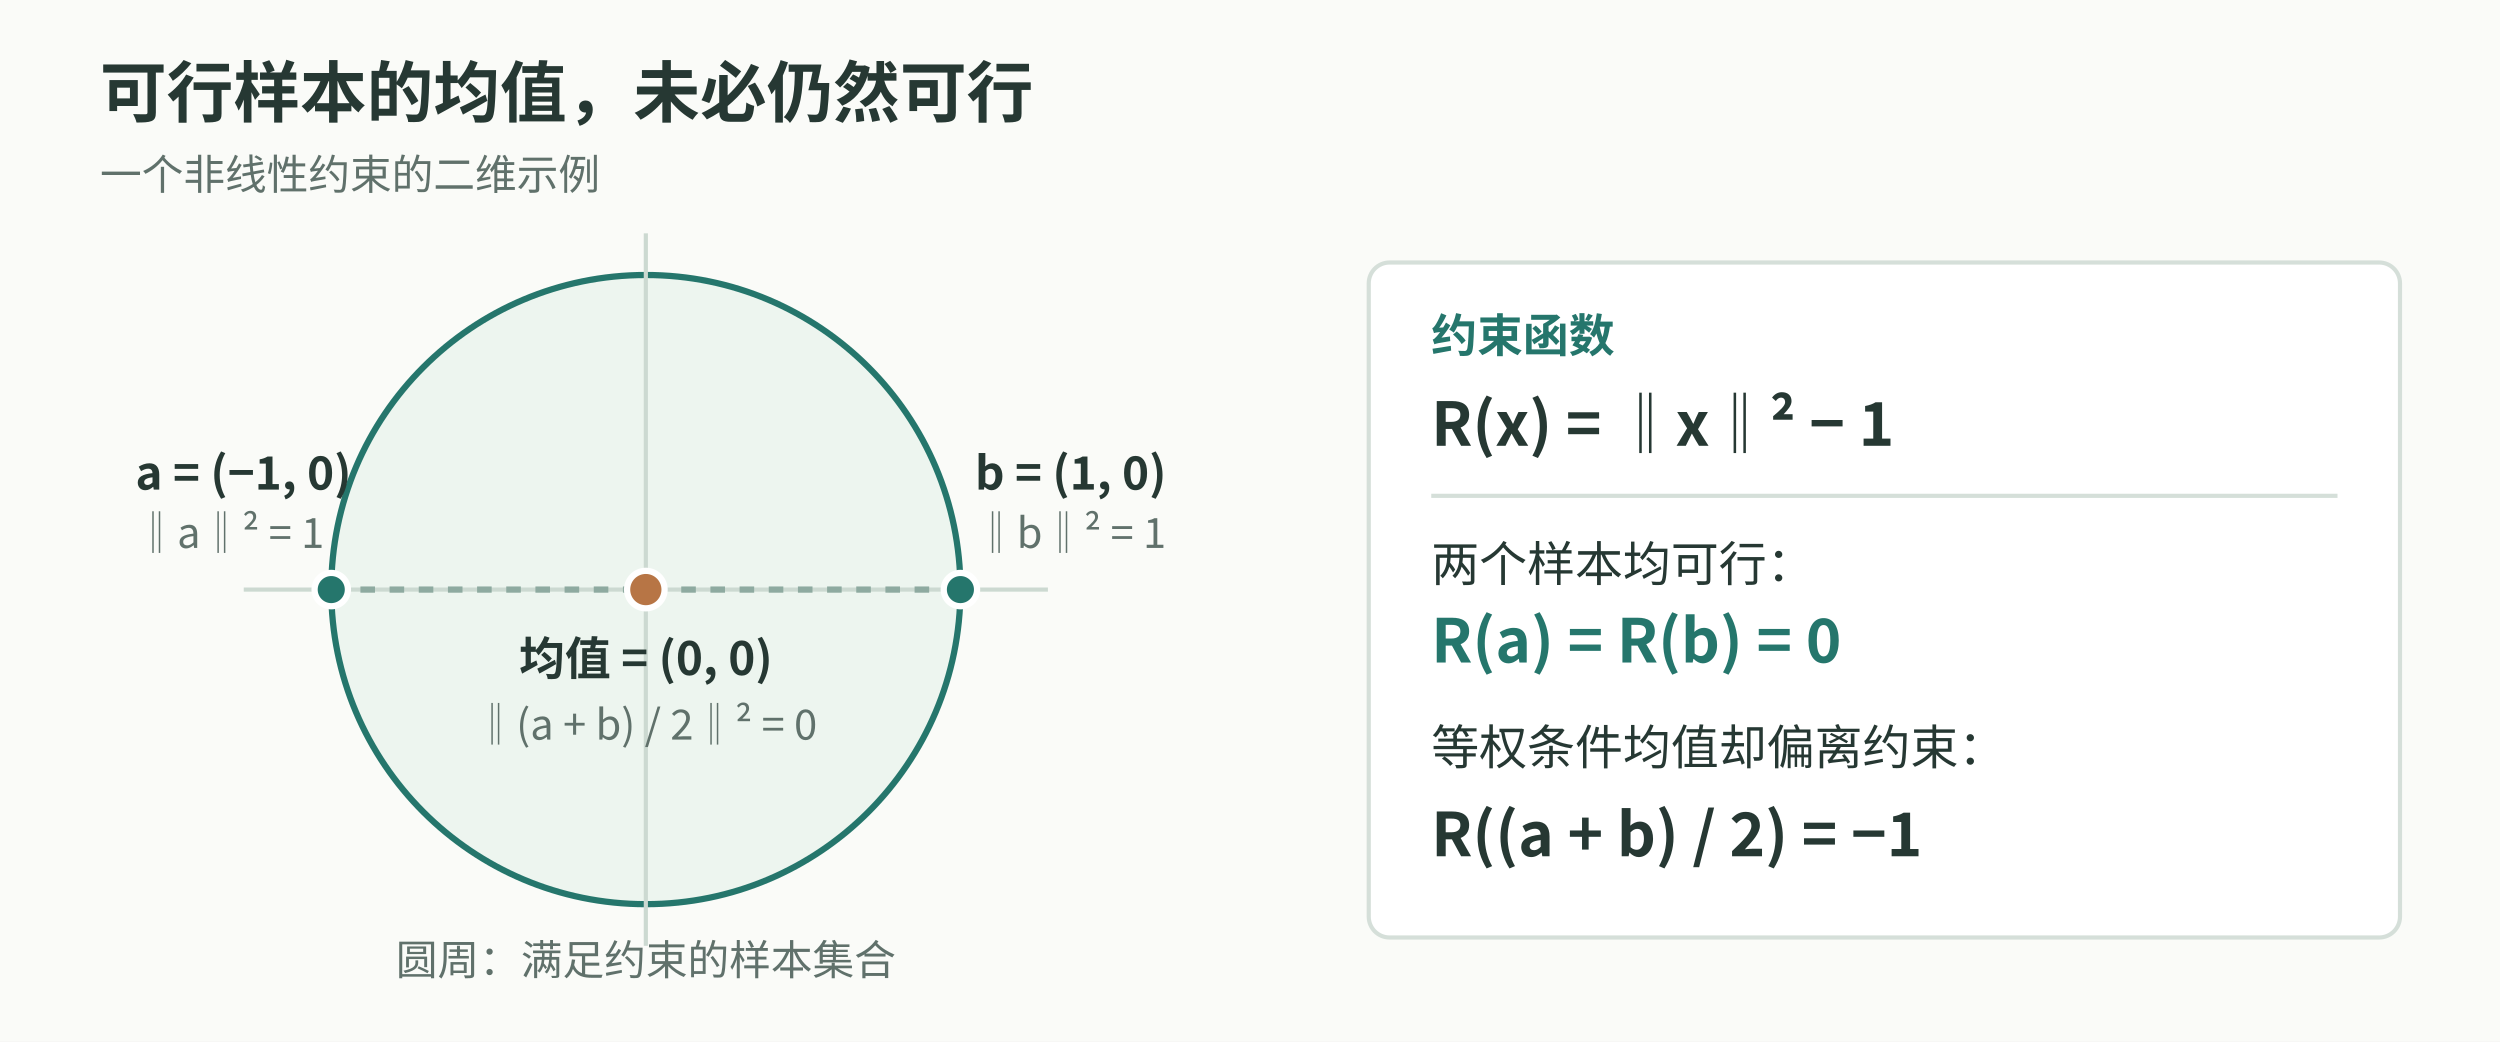
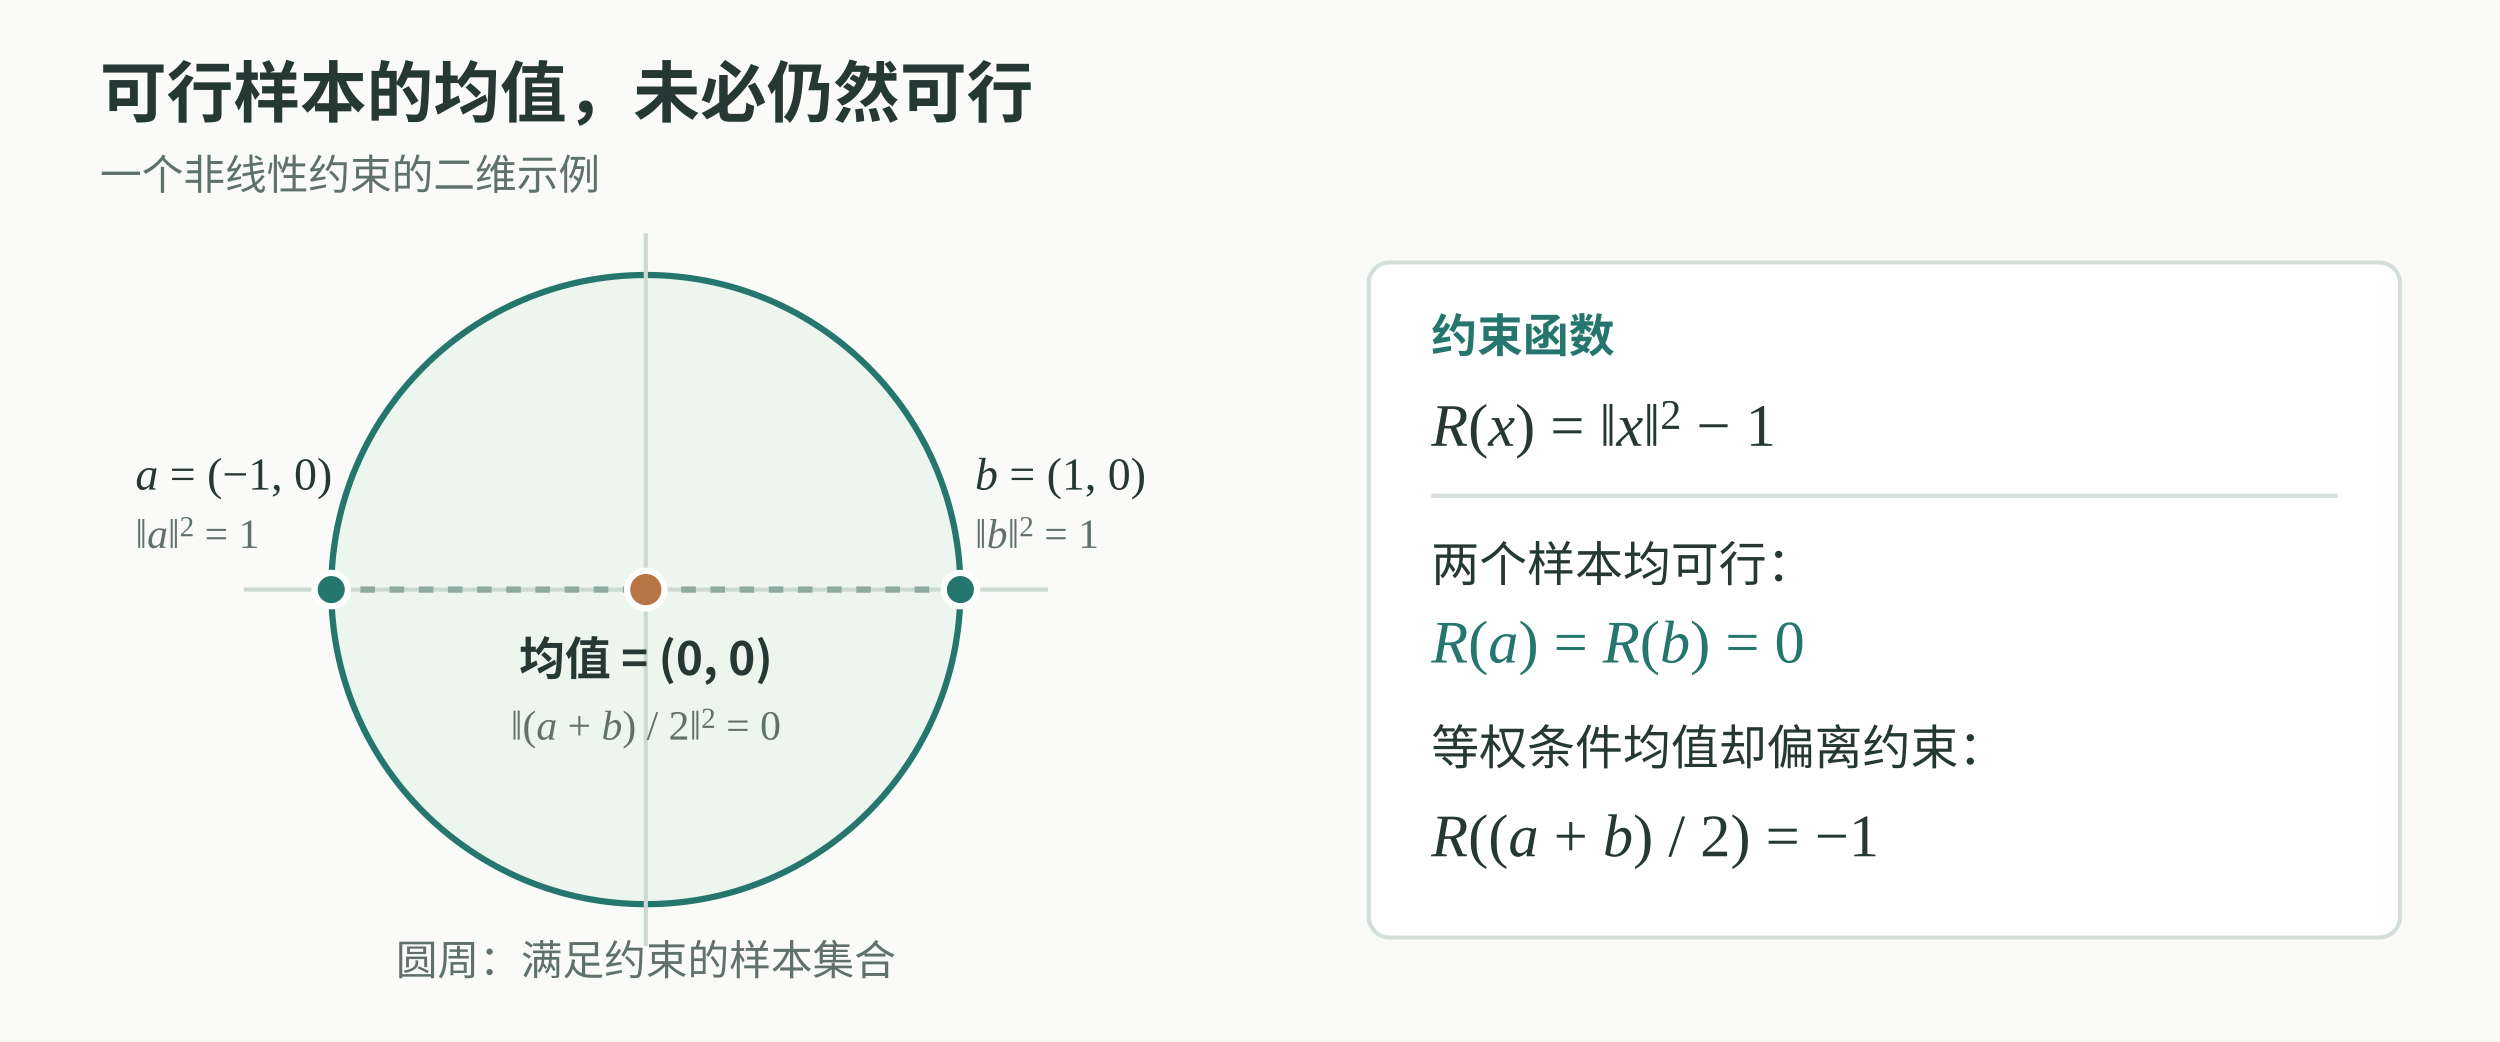
<svg xmlns="http://www.w3.org/2000/svg" width="1200" height="500" viewBox="0 0 1200 500" role="img" aria-labelledby="title desc">
  <defs>
    <style>
      text{font-family:"Microsoft YaHei","Noto Sans CJK SC",sans-serif;fill:#263833}.title{font-size:32px;font-weight:700}
      .label{font-size:22px;font-weight:700}.body{font-size:23px}.note{font-size:20px;fill:#60716b}.accent{fill:#25766c}.formula{font-size:29px;font-weight:700}
+     .math{font-family:"Cambria Math","STIX Two Math","Times New Roman",serif;font-weight:400}.math .var{font-style:italic}.math .sup{font-size:70%;baseline-shift:super}
    </style>
  </defs>
  <rect width="1200" height="500" fill="#fafbf8" />
  <text x="48" y="56" class="title">可行样本的均值，未必仍然可行</text>
  <text x="48" y="91" class="note">一个非线性约束的二维示例</text>
  <circle cx="310" cy="283" r="151" fill="#edf5ef" stroke="#25766c" stroke-width="3" />
  <path d="M117 283 H503 M310 112 V454" fill="none" stroke="#ccd9d1" stroke-width="2" />
  <path d="M159 283 H461" fill="none" stroke="#8eaaa0" stroke-width="3" stroke-dasharray="7 7" />
  <circle cx="159" cy="283" r="8" fill="#25766c" stroke="#fff" stroke-width="3" />
  <circle cx="461" cy="283" r="8" fill="#25766c" stroke="#fff" stroke-width="3" />
  <circle cx="310" cy="283" r="9" fill="#b77545" stroke="#fff" stroke-width="3" />
-   <text x="65" y="235" class="label">a = (−1, 0)</text>
-   <text x="65" y="263" class="note">‖a‖² = 1</text>
-   <text x="468" y="235" class="label">b = (1, 0)</text>
-   <text x="468" y="263" class="note">‖b‖² = 1</text>
+   <text x="65" y="235" class="label math">
+     <tspan class="var">a</tspan> = (−1, 0)</text>
+   <text x="65" y="263" class="note math">‖<tspan class="var">a</tspan>‖<tspan class="sup">2</tspan> = 1</text>
+   <text x="468" y="235" class="label math">
+     <tspan class="var">b</tspan> = (1, 0)</text>
+   <text x="468" y="263" class="note math">‖<tspan class="var">b</tspan>‖<tspan class="sup">2</tspan> = 1</text>
  <text x="310" y="324" text-anchor="middle" class="label">均值 = (0, 0)</text>
-   <text x="310" y="355" text-anchor="middle" class="note">‖(a + b) / 2‖² = 0</text>
+   <text x="310" y="355" text-anchor="middle" class="note math">‖(<tspan class="var">a</tspan> + <tspan class="var">b</tspan>) / 2‖<tspan class="sup">2</tspan> = 0</text>
  <text x="310" y="468" text-anchor="middle" class="note">圆周：满足约束的样本集合</text>
  <rect x="657" y="126" width="495" height="324" rx="10" fill="#fff" stroke="#d5dfd9" stroke-width="2" />
  <text x="687" y="169" class="label accent">约束函数</text>
-   <text x="687" y="214" class="formula">R(x) = ‖x‖² − 1</text>
+   <text x="687" y="214" class="formula math">
+     <tspan class="var">R</tspan>(<tspan class="var">x</tspan>) = ‖<tspan class="var">x</tspan>‖<tspan class="sup">2</tspan> − 1</text>
  <path d="M687 238 H1122" stroke="#d5dfd9" stroke-width="2" />
  <text x="687" y="279" class="body">两个样本均可行：</text>
-   <text x="687" y="318" class="formula accent">R(a) = R(b) = 0</text>
+   <text x="687" y="318" class="formula accent math">
+     <tspan class="var">R</tspan>(<tspan class="var">a</tspan>) = <tspan class="var">R</tspan>(<tspan class="var">b</tspan>) = 0</text>
  <text x="687" y="367" class="body">等权条件均值却偏离约束：</text>
-   <text x="687" y="411" class="formula">R((a + b) / 2) = −1</text>
+   <text x="687" y="411" class="formula math">
+     <tspan class="var">R</tspan>((<tspan class="var">a</tspan> + <tspan class="var">b</tspan>) / 2) = −1</text>
</svg>
